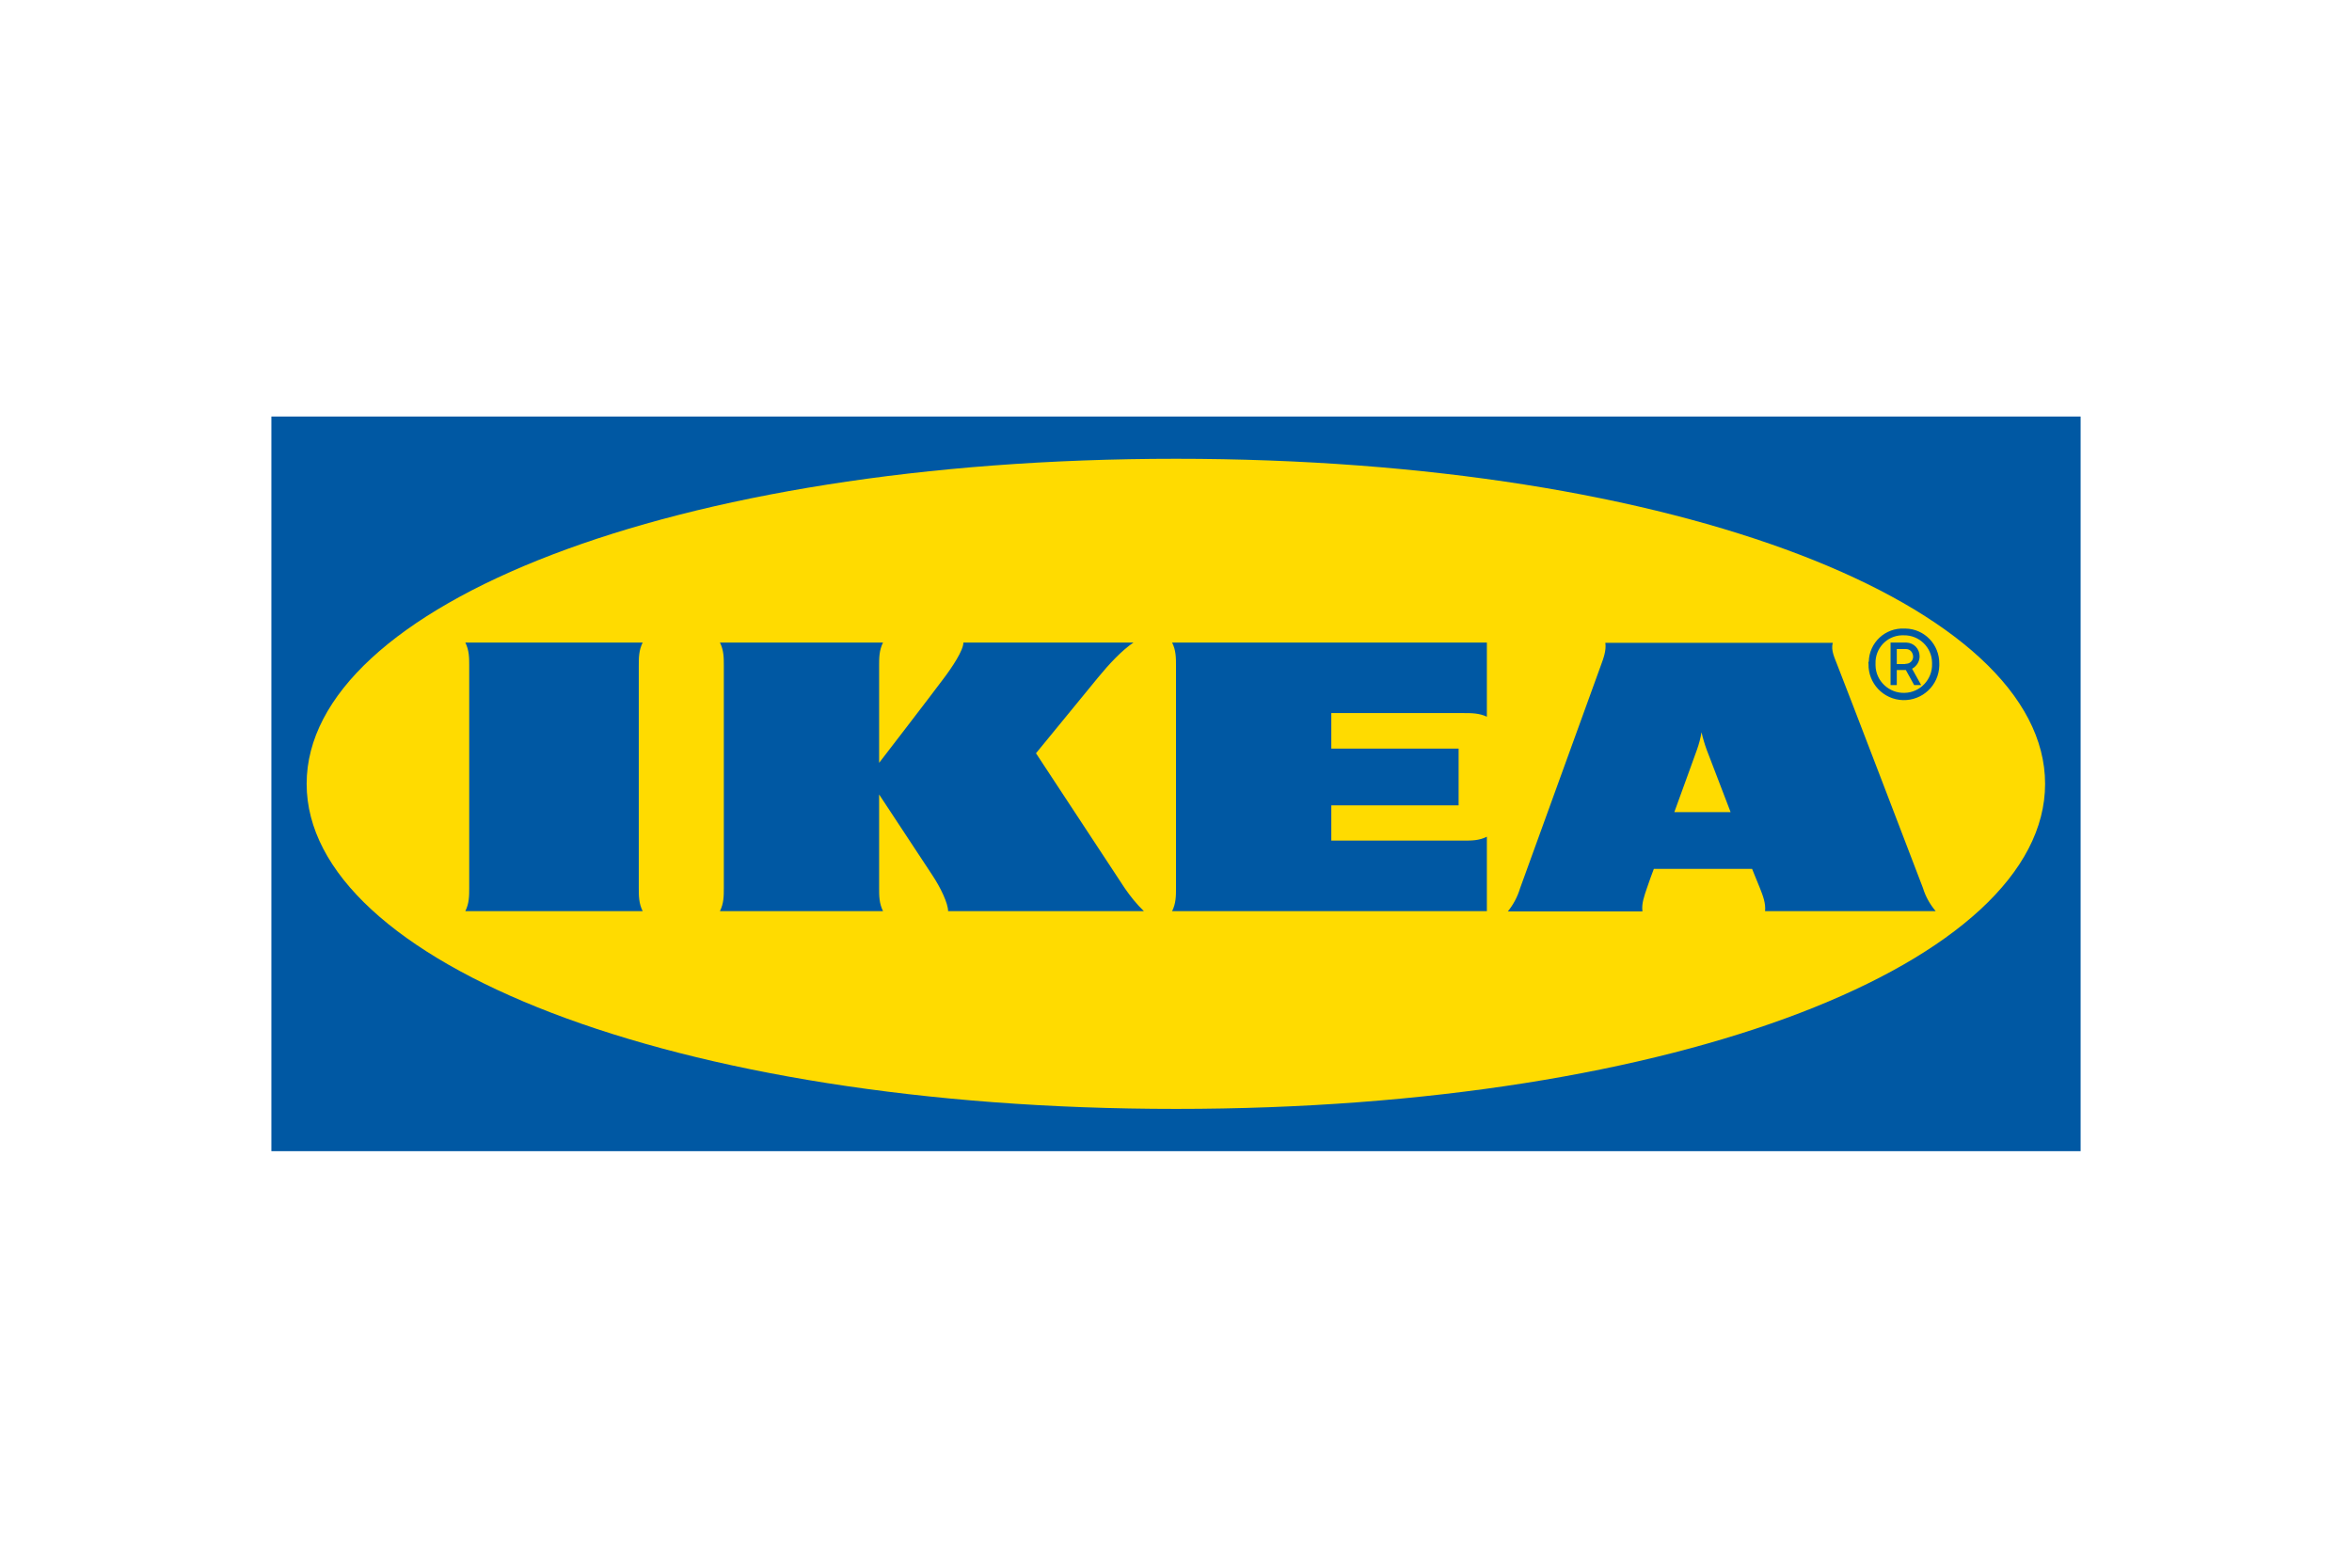
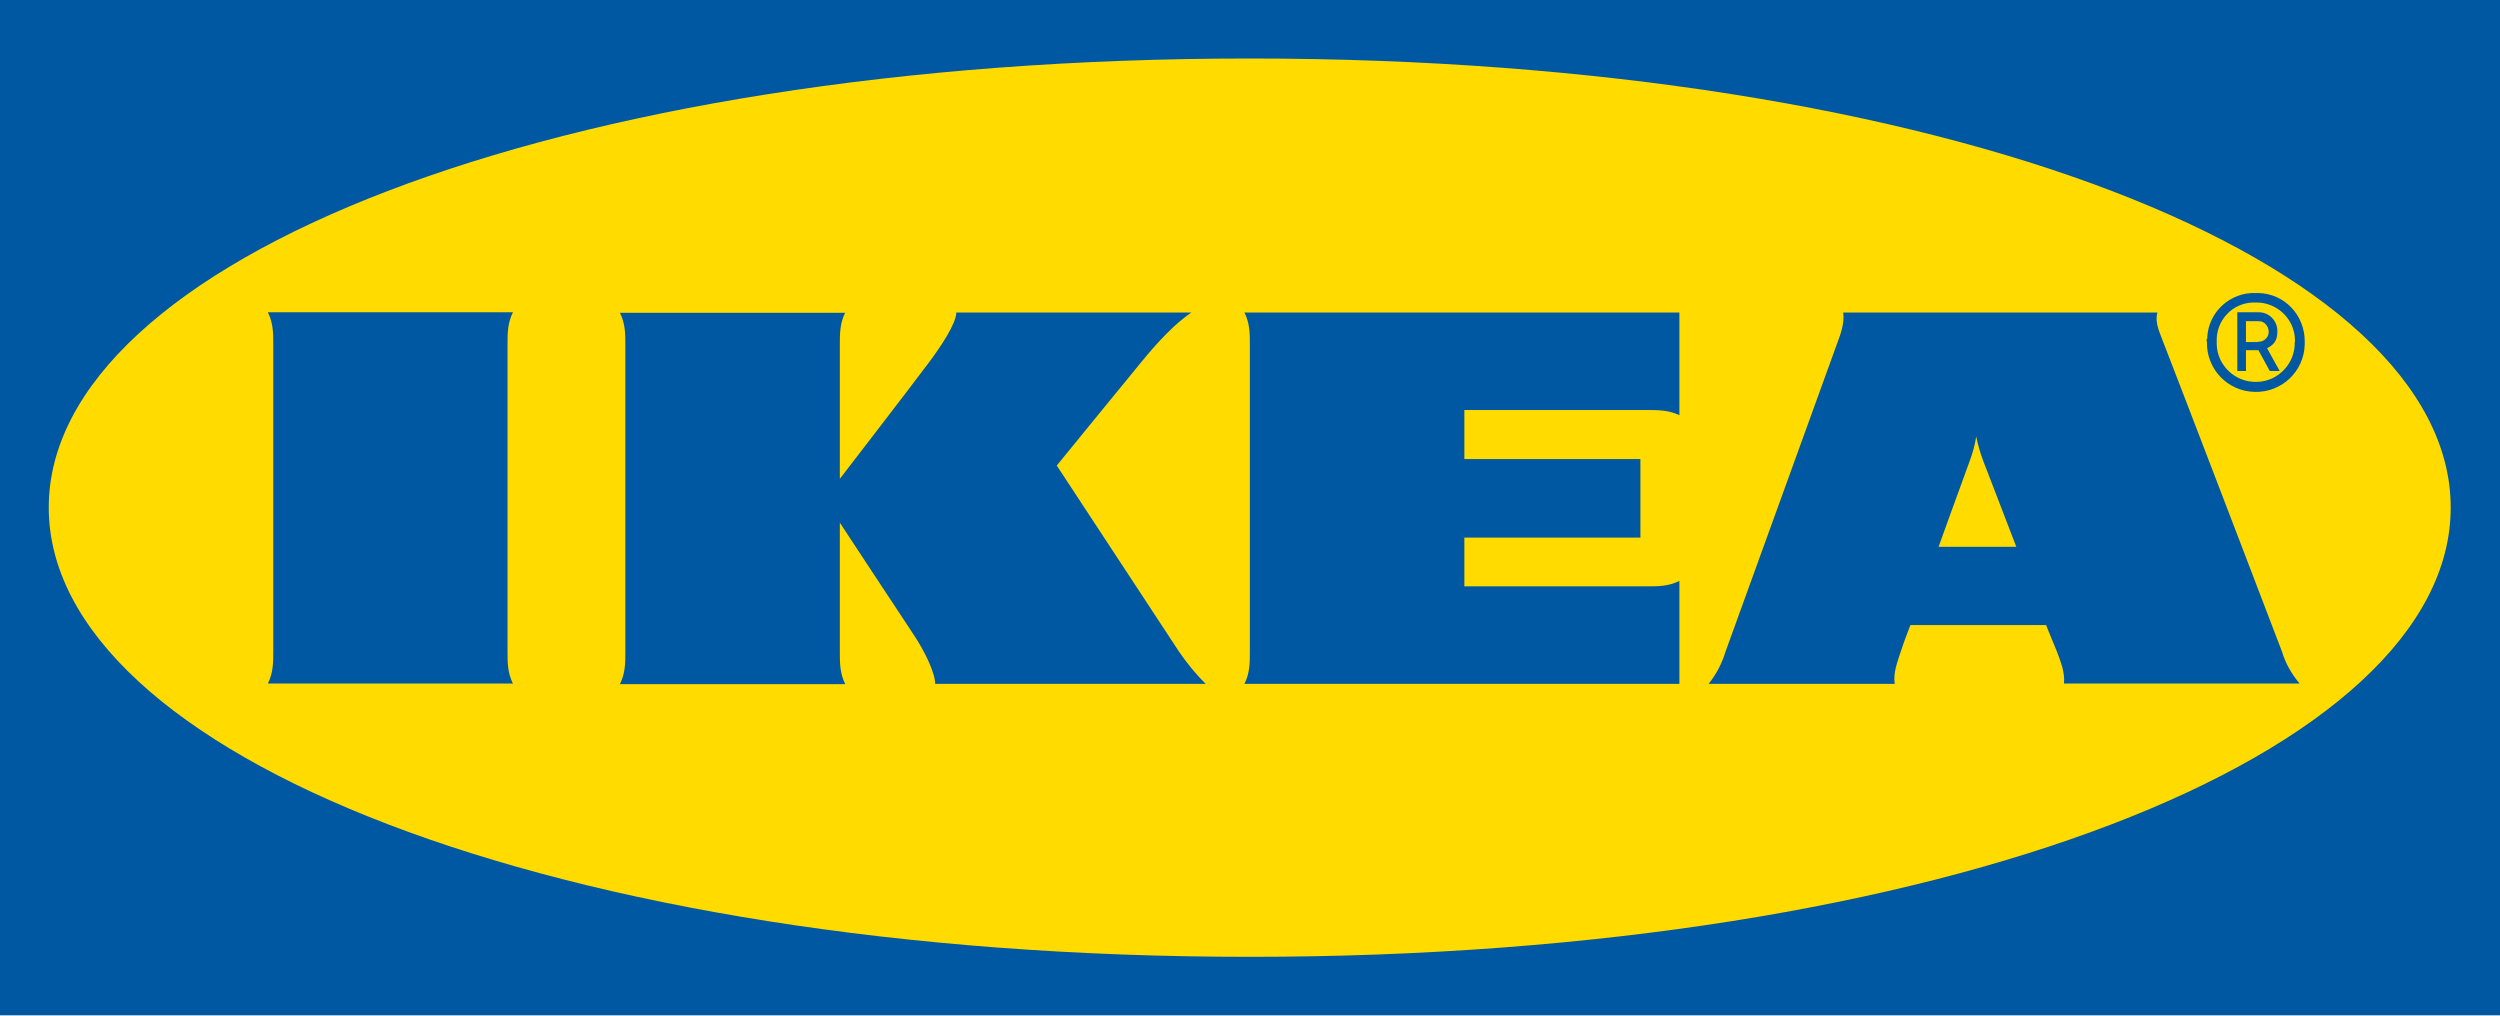
- <svg xmlns="http://www.w3.org/2000/svg" height="800" width="1200" viewBox="-122.613 -82.996 1062.647 497.973">
-   <path d="M817.304 331.982H0V0h817.421v331.982z" class="st0" fill="#0058a3" />
-   <path d="M15.931 165.991c0 80.243 164.586 146.897 392.78 146.897 228.193 0 392.661-66.654 392.661-146.897S636.787 19.094 408.71 19.094c-228.076 0-392.779 66.654-392.779 146.897z" class="st1" fill="#ffdb00" />
-   <path d="M276.34 102.148c-1.758 3.515-1.758 6.912-1.758 10.426v43.929s23.546-30.575 28.934-37.838c4.1-5.388 9.138-13.002 9.138-16.517h76.845c-5.271 3.515-11.128 9.84-15.931 15.697-4.217 5.155-28.115 34.323-28.115 34.323s35.495 54.003 40.063 60.914c2.577 3.749 5.389 7.263 8.669 10.426h-88.443c0-3.514-3.397-10.66-7.146-16.283-3.748-5.623-24.014-36.431-24.014-36.431v42.288c0 3.515 0 6.912 1.757 10.426h-73.682c1.757-3.514 1.757-6.911 1.757-10.426V112.574c0-3.514 0-6.911-1.757-10.426zm272.824 0h-142.21c1.756 3.515 1.756 6.912 1.756 10.426v100.508c0 3.515 0 6.912-1.757 10.426h142.211v-33.62c-3.514 1.757-6.911 1.757-10.425 1.757h-59.86v-15.931h57.517V150.06h-57.517v-16.05h59.86c3.514 0 6.911 0 10.425 1.64zm197.034 110.934c1.172 3.866 3.163 7.38 5.74 10.426h-77.08c.352-3.514-.937-6.911-2.342-10.426 0 0-1.172-2.811-2.812-6.911l-.703-1.757h-44.397l-.703 1.874s-1.288 3.397-2.46 6.912c-1.171 3.514-2.46 6.91-1.991 10.425h-60.797a30.721 30.721 0 005.506-10.425l36.431-100.51c1.289-3.514 2.577-6.911 2.109-10.426h102.734c-.937 3.515.937 6.912 2.225 10.426 3.046 7.614 35.963 93.597 38.54 100.391m-86.92-34.322l-10.777-28.115c-.937-2.577-1.757-5.271-2.342-7.965a46.958 46.958 0 01-2.109 7.965c-.352 1.172-4.92 13.472-10.191 28.115zm-493.287-66.186c0-3.514 0-6.911 1.757-10.426H87.623c1.757 3.515 1.757 6.912 1.757 10.426v100.508c0 3.515 0 6.912-1.757 10.426h80.125c-1.757-3.514-1.757-6.911-1.757-10.426zm555.607-.82c-.234 8.786 6.677 16.166 15.58 16.4 8.786.234 16.166-6.677 16.4-15.58v-.82c.118-8.669-6.677-15.814-15.345-15.931h-.586a15.284 15.284 0 00-15.932 14.877c-.234.351-.234.703-.117 1.054m28.7 0c.234 7.029-5.388 13.003-12.417 13.12-7.029.234-13.003-5.389-13.12-12.417v-.82c-.234-6.794 5.037-12.534 11.831-12.769h.938c6.911-.117 12.651 5.389 12.768 12.3v.586m-4.92 9.606h-3.163l-3.748-6.795h-4.1v6.795h-2.812v-19.212h7.146c3.397.118 5.974 2.812 5.974 6.209 0 2.343-1.288 4.451-3.397 5.623zm-7.146-9.606c1.875.117 3.515-1.289 3.515-3.163 0-1.874-1.289-3.514-3.163-3.514h-4.217v6.794h3.865" class="st0" fill="#0058a3" />
+ <svg xmlns="http://www.w3.org/2000/svg" version="1.1" viewBox="0 0 923.1 374.9">
+   <defs>
+     <style>
+       .cls-1 {
+         fill: #0058a3;
+       }
+ 
+       .cls-2 {
+         fill: #ffdb00;
+       }
+     </style>
+   </defs>
+   <g>
+     <g id="Layer_1">
+       <path class="cls-1" d="M922.9,374.9H0V0h923.1v374.9h-.1Z" />
+       <path class="cls-2" d="M18,187.4c0,90.6,185.9,165.9,443.5,165.9s443.4-75.3,443.4-165.9S719.1,21.6,461.5,21.6,18,96.8,18,187.4Z" />
+       <path class="cls-1" d="M312.1,115.4c-2,4-2,7.8-2,11.8v49.6s26.6-34.5,32.7-42.7c4.6-6.1,10.3-14.7,10.3-18.7h86.8c-6,4-12.6,11.1-18,17.7-4.8,5.8-31.7,38.8-31.7,38.8,0,0,40.1,61,45.2,68.8,2.9,4.2,6.1,8.2,9.8,11.8h-99.9c0-4-3.8-12-8.1-18.4-4.2-6.3-27.1-41.1-27.1-41.1v47.8c0,4,0,7.8,2,11.8h-83.2c2-4,2-7.8,2-11.8v-113.5c0-4,0-7.8-2-11.8h83.2ZM620.1,115.4h-160.6c2,4,2,7.8,2,11.8v113.5c0,4,0,7.8-2,11.8h160.6v-38c-4,2-7.8,2-11.8,2h-67.6v-18h65v-29h-65v-18.1h67.6c4,0,7.8,0,11.8,1.9v-37.8ZM842.6,240.6c1.3,4.4,3.6,8.3,6.5,11.8h-87c.4-4-1.1-7.8-2.6-11.8,0,0-1.3-3.2-3.2-7.8l-.8-2h-50.1l-.8,2.1s-1.5,3.8-2.8,7.8c-1.3,4-2.8,7.8-2.2,11.8h-68.7c2.8-3.5,4.9-7.5,6.2-11.8l41.1-113.5c1.5-4,2.9-7.8,2.4-11.8h116c-1.1,4,1.1,7.8,2.5,11.8,3.4,8.6,40.6,105.7,43.5,113.4M744.5,201.9l-12.2-31.7c-1.1-2.9-2-6-2.6-9-.5,3.1-1.3,6.1-2.4,9-.4,1.3-5.6,15.2-11.5,31.7h28.7ZM187.4,127.1c0-4,0-7.8,2-11.8h-90.5c2,4,2,7.8,2,11.8v113.5c0,4,0,7.8-2,11.8h90.5c-2-4-2-7.8-2-11.8v-113.5ZM814.9,126.2c-.3,9.9,7.5,18.3,17.6,18.5,9.9.3,18.3-7.5,18.5-17.6v-.9c.1-9.8-7.5-17.9-17.3-18h-.7c-9.5-.4-17.6,7-18,16.5,0,0,0,.2,0,.3-.3.4-.3.8-.1,1.2M847.3,126.2c.3,7.9-6.1,14.7-14,14.8-7.9.3-14.7-6.1-14.8-14v-.9c-.3-7.7,5.7-14.2,13.4-14.4h1.1c7.8-.1,14.3,6.1,14.4,13.9v.7M841.7,137h-3.6l-4.2-7.7h-4.6v7.7h-3.2v-21.7h8.1c3.8.1,6.7,3.2,6.7,7s-1.5,5-3.8,6.3l4.6,8.3ZM833.7,126.2c2.1.1,4-1.5,4-3.6s-1.5-4-3.6-4h-4.8v7.7h4.4" />
+     </g>
+   </g>
</svg>
